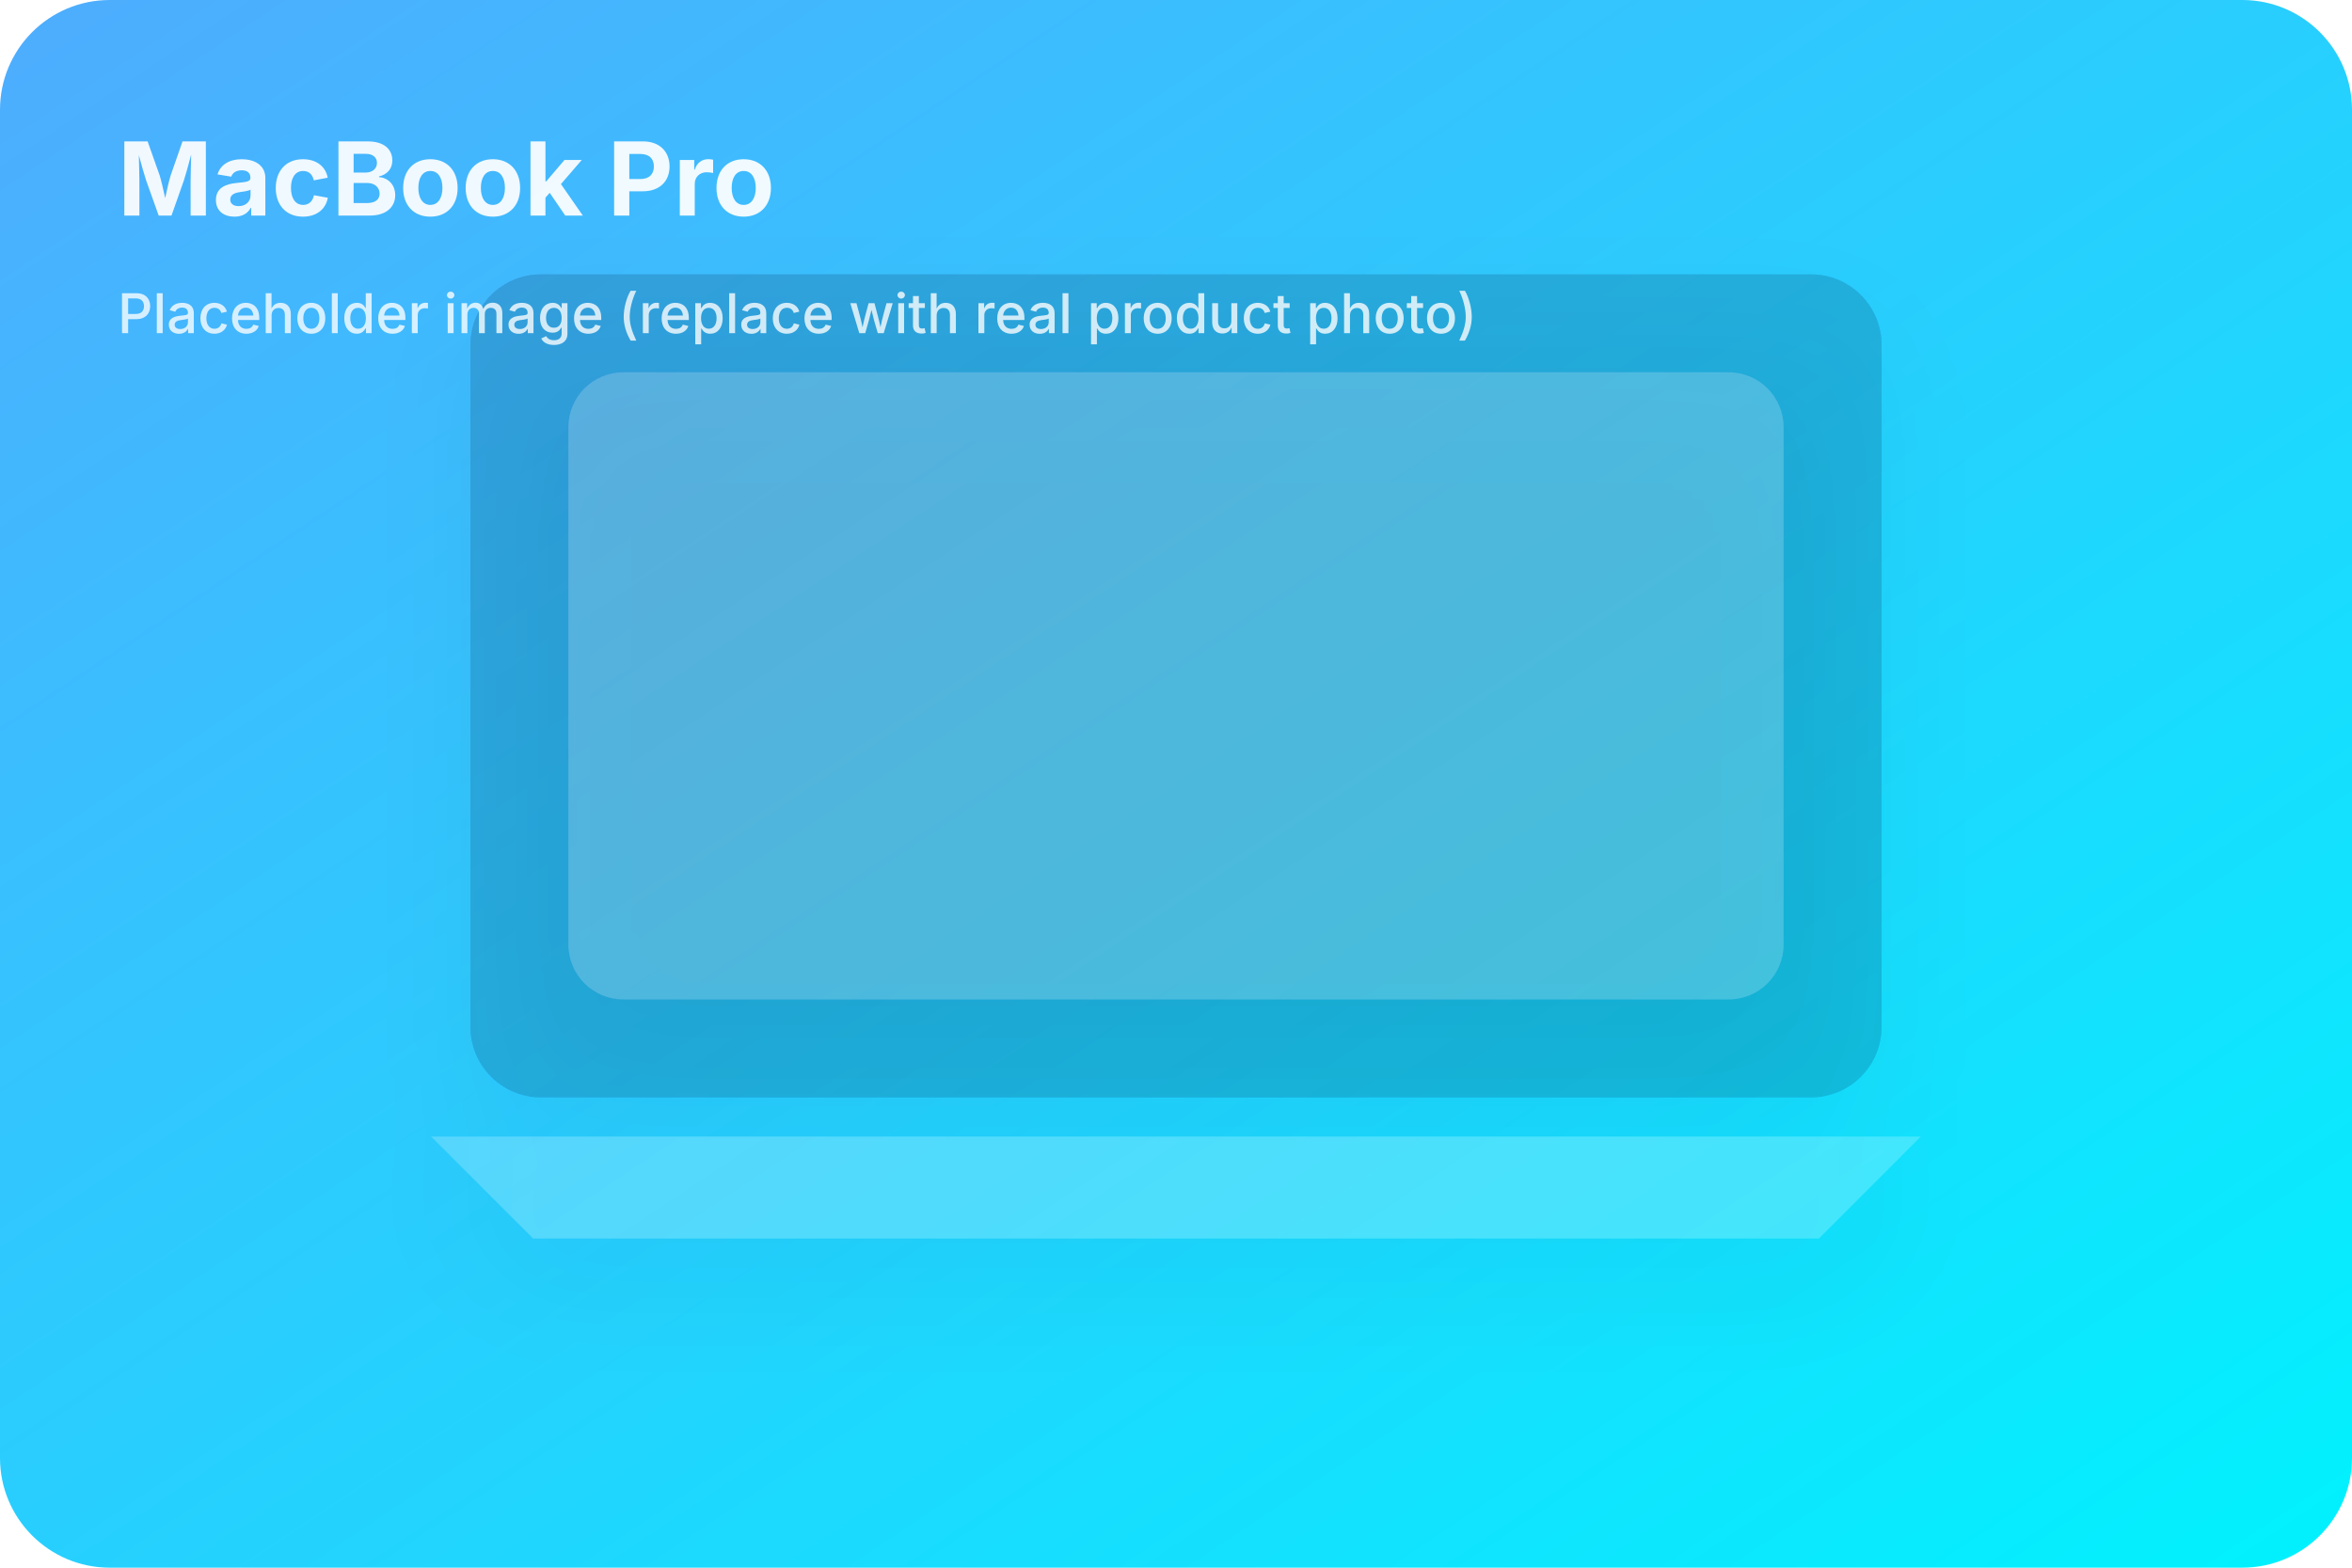
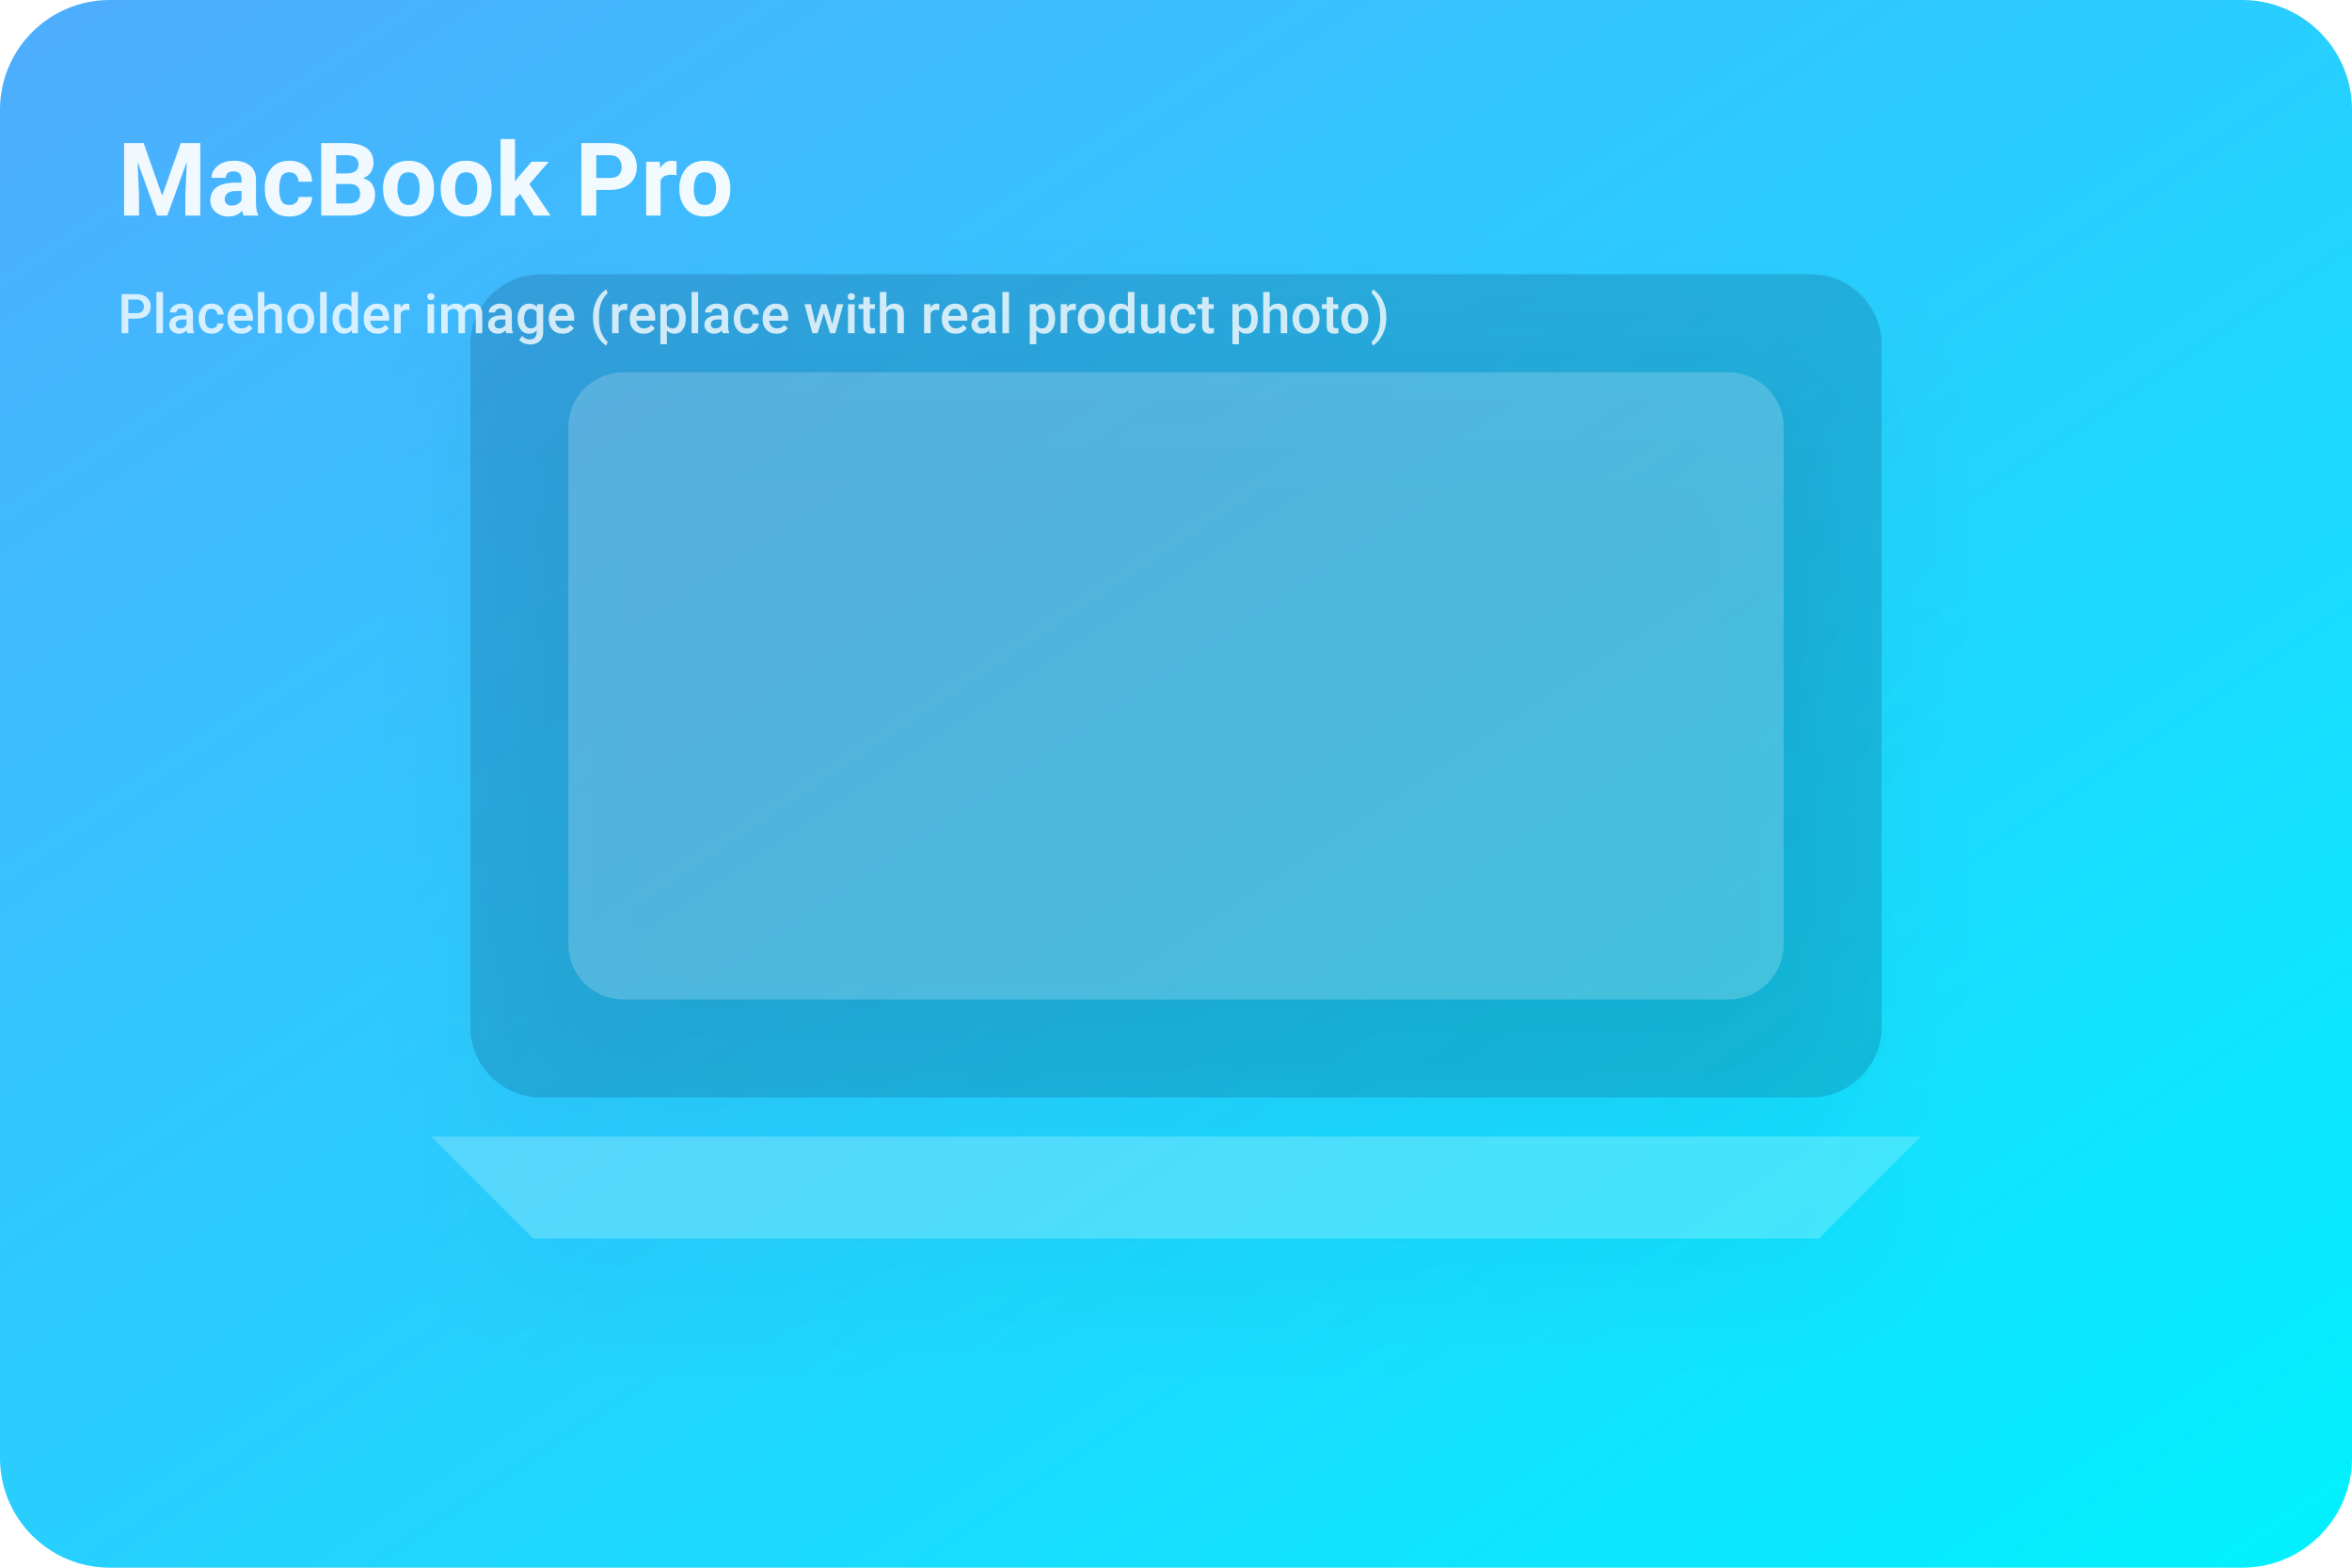
<svg xmlns="http://www.w3.org/2000/svg" width="600" height="400" viewBox="0 0 600 400">
  <defs>
    <linearGradient id="g" x1="0" x2="1" y1="0" y2="1">
      <stop offset="0" stop-color="#4facfe" />
      <stop offset="1" stop-color="#00f2fe" />
    </linearGradient>
    <filter id="s" x="-20%" y="-20%" width="140%" height="140%">
      <feDropShadow dx="0" dy="12" stdDeviation="14" flood-color="#0b1b5a" flood-opacity=".22" />
    </filter>
  </defs>
  <rect x="0" y="0" width="600" height="400" rx="28" fill="url(#g)" />
  <g filter="url(#s)">
    <rect x="120" y="70" width="360" height="210" rx="18" fill="#0f1f4f" opacity=".18" />
    <rect x="145" y="95" width="310" height="160" rx="14" fill="rgba(255,255,255,.18)" />
    <path d="M110 290 h380 l-26 26 h-328 z" fill="rgba(255,255,255,.20)" />
  </g>
-   <text x="30" y="55" font-family="Inter, system-ui, -apple-system, Segoe UI, Roboto" font-size="26" font-weight="700" fill="rgba(255,255,255,.92)">MacBook Pro</text>
-   <text x="30" y="85" font-family="Inter, system-ui, -apple-system, Segoe UI, Roboto" font-size="14" font-weight="500" fill="rgba(255,255,255,.78)">Placeholder image (replace with real product photo)</text>
+   <text x="30" y="55" font-family="Poppins, system-ui, -apple-system, Segoe UI, Roboto" font-size="26" font-weight="700" fill="rgba(255,255,255,.92)">MacBook Pro</text>
+   <text x="30" y="85" font-family="Poppins, system-ui, -apple-system, Segoe UI, Roboto" font-size="14" font-weight="500" fill="rgba(255,255,255,.78)">Placeholder image (replace with real product photo)</text>
</svg>
